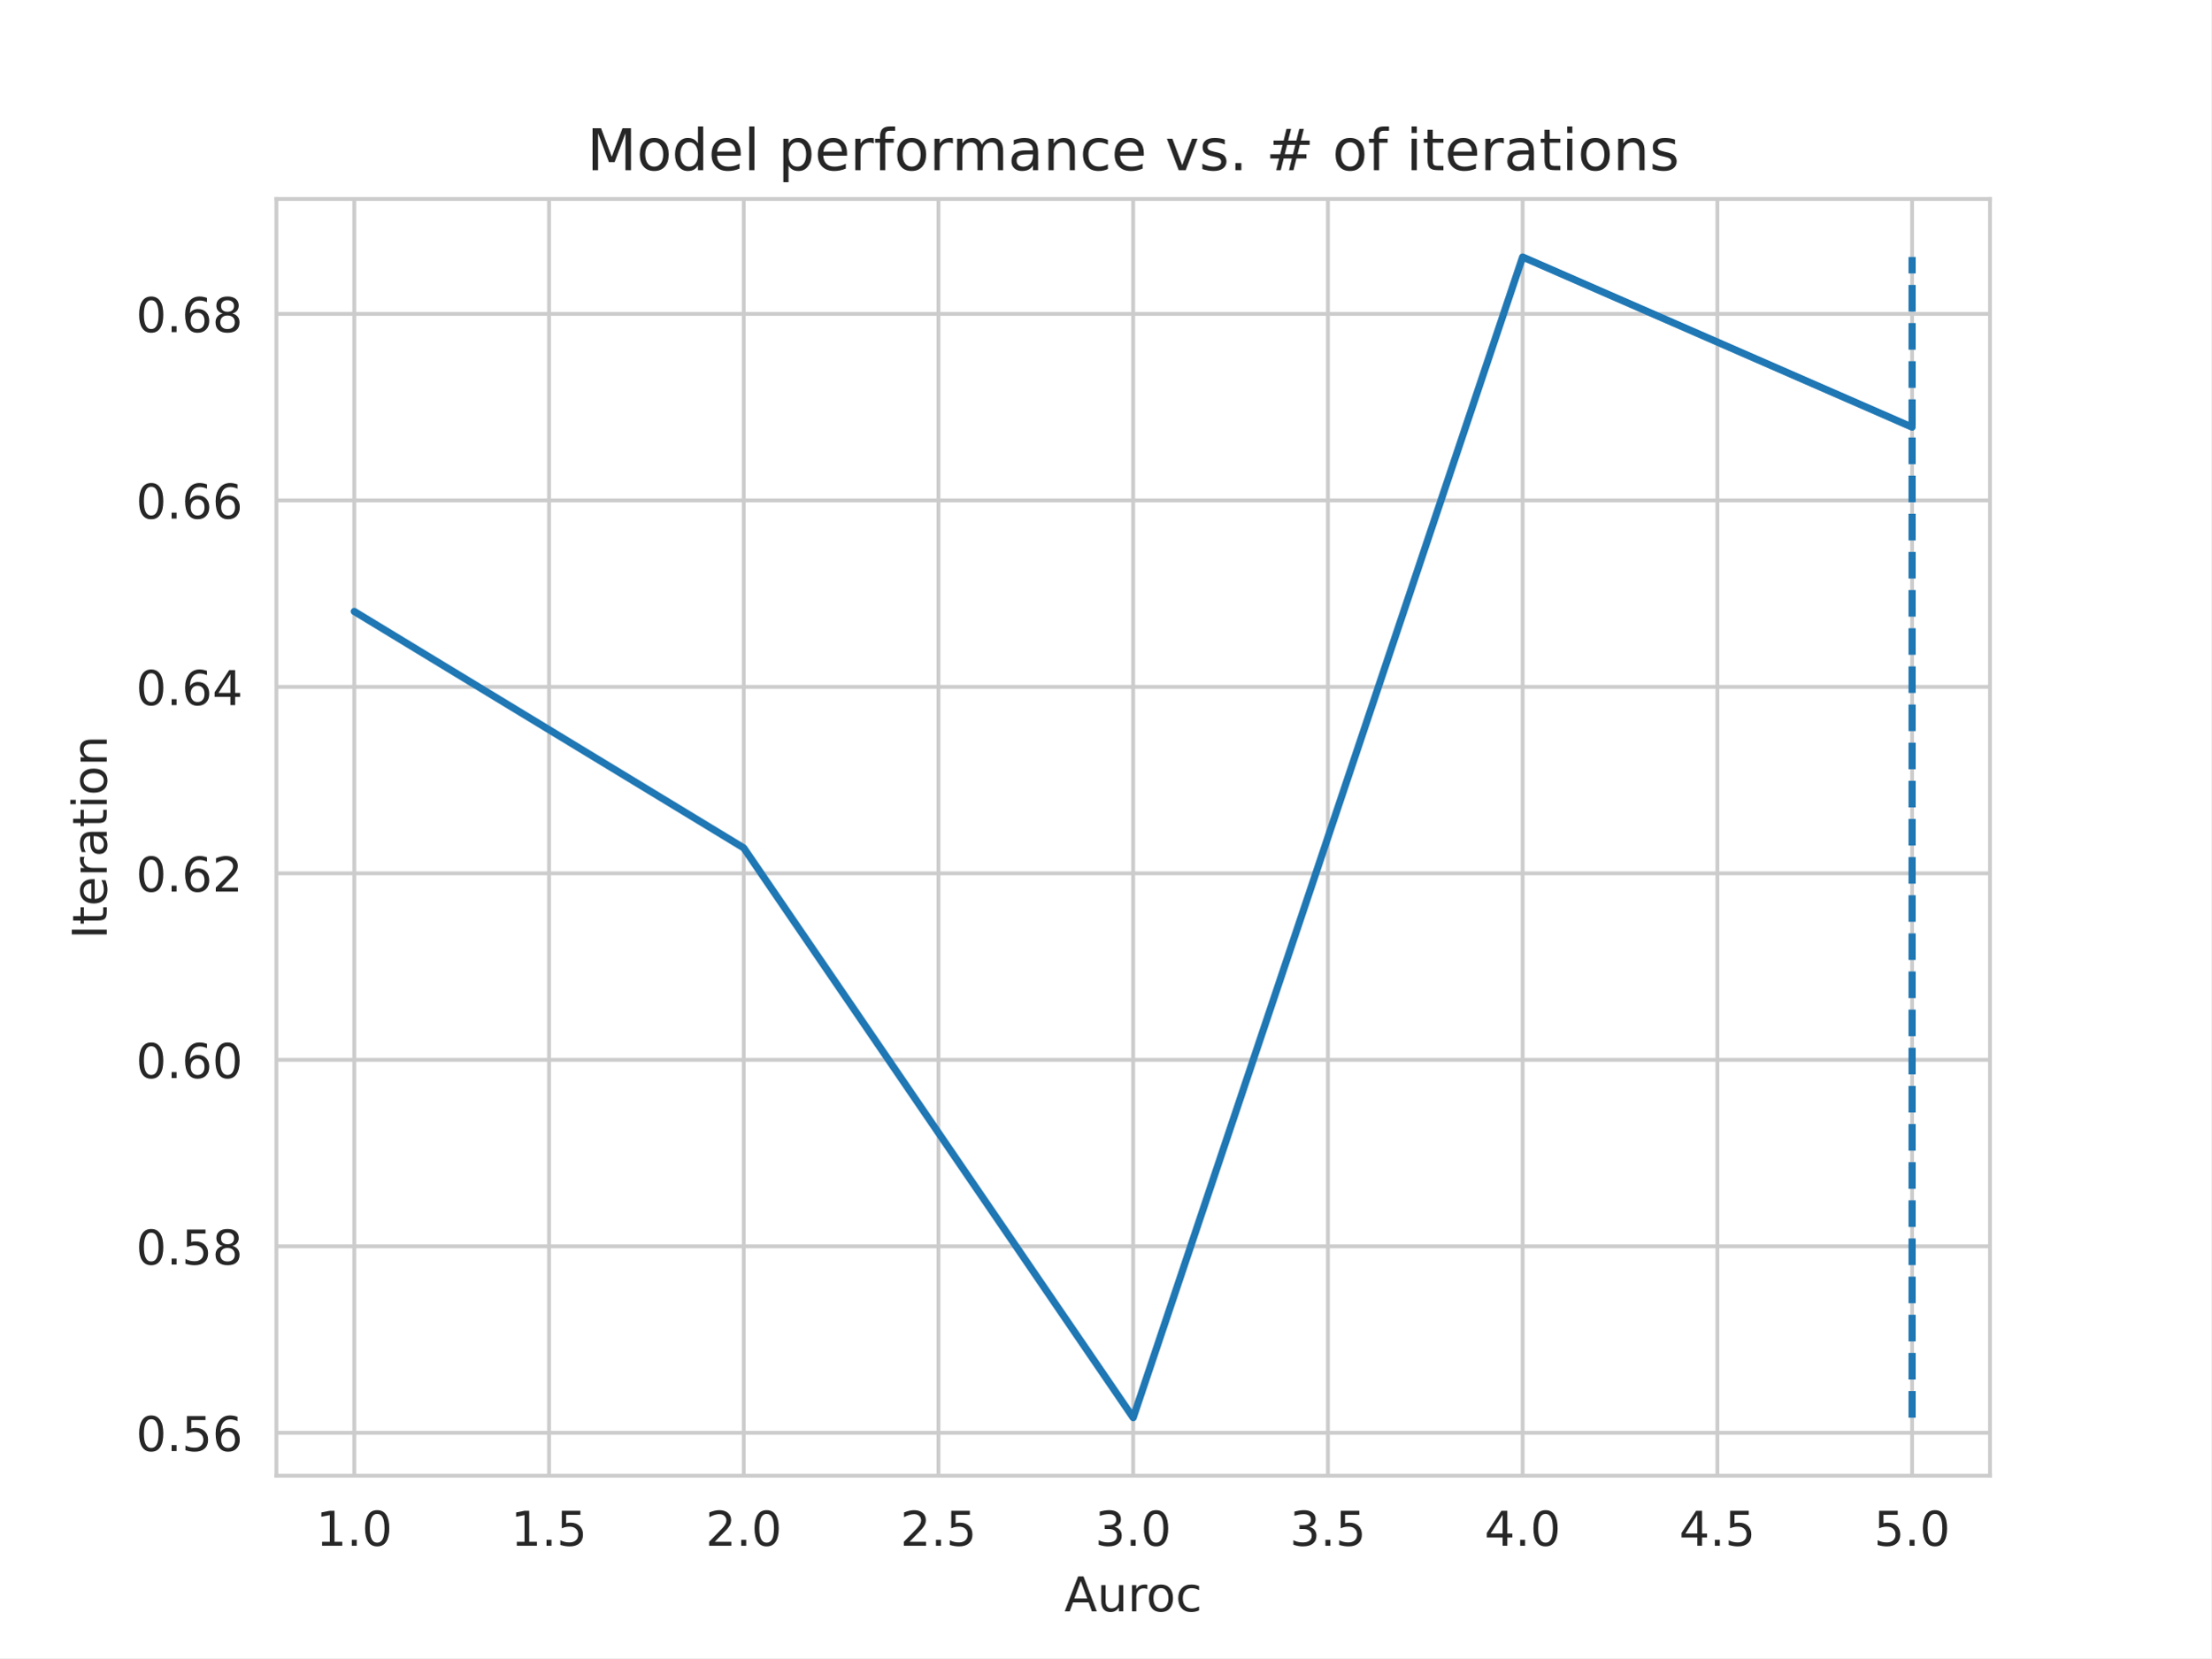
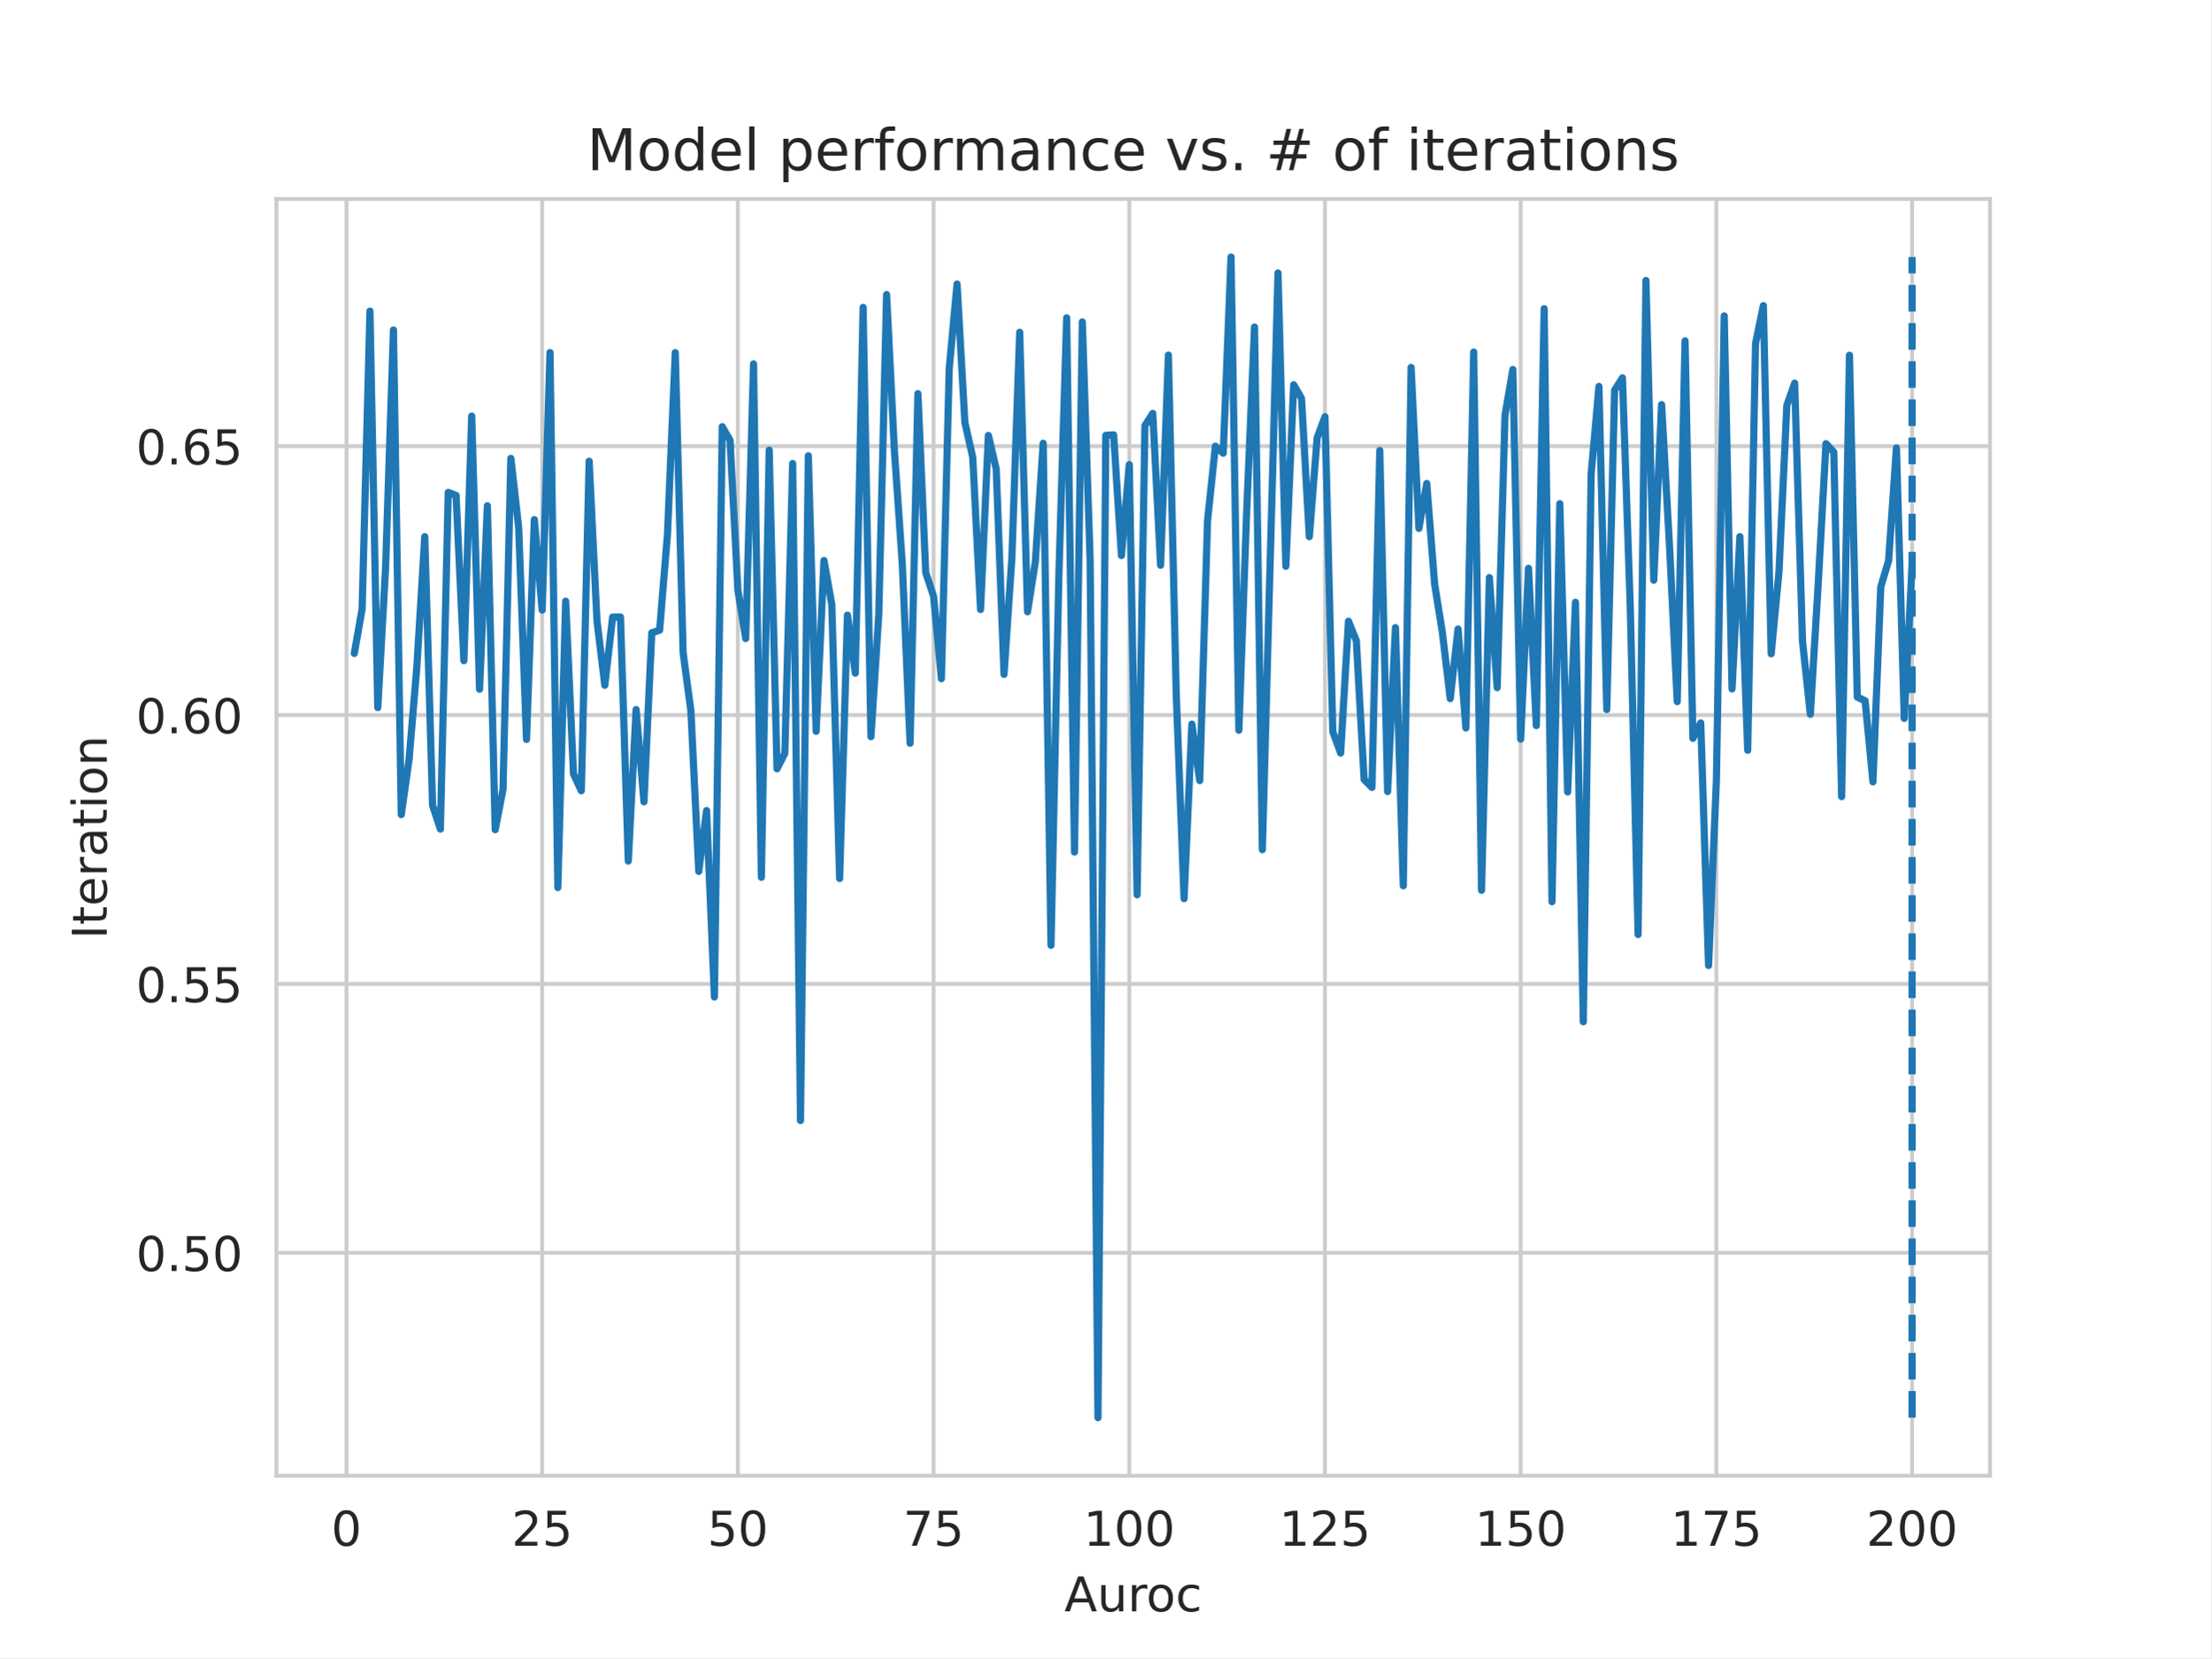
<svg xmlns="http://www.w3.org/2000/svg" xmlns:xlink="http://www.w3.org/1999/xlink" height="345.6pt" version="1.1" viewBox="0 0 460.8 345.6" width="460.8pt">
  <defs>
    <style type="text/css">*{stroke-linecap:butt;stroke-linejoin:round;}</style>
  </defs>
  <g id="figure_1">
    <g id="patch_1">
      <path d="M 0 345.6  L 460.8 345.6  L 460.8 0  L 0 0  z " style="fill:#ffffff;" />
    </g>
    <g id="axes_1">
      <g id="patch_2">
        <path d="M 57.6 307.584  L 414.72 307.584  L 414.72 41.472  L 57.6 41.472  z " style="fill:#ffffff;" />
      </g>
      <g id="matplotlib.axis_1">
        <g id="xtick_1">
          <g id="line2d_1">
-             <path clip-path="url(#pd27816a9ac)" d="M 73.833 307.584  L 73.833 41.472  " style="fill:none;stroke:#cccccc;stroke-linecap:round;stroke-width:0.8;" />
+             <path clip-path="url(#paff3c716be)" d="M 72.201 307.584  L 72.201 41.472  " style="fill:none;stroke:#cccccc;stroke-linecap:round;stroke-width:0.8;" />
          </g>
          <g id="text_1">
-             <g style="fill:#262626;" transform="translate(65.88116 322.1824)scale(0.1 -0.1)">
-               <defs>
-                 <path d="M 794 531  L 1825 531  L 1825 4091  L 703 3866  L 703 4441  L 1819 4666  L 2450 4666  L 2450 531  L 3481 531  L 3481 0  L 794 0  L 794 531  z " id="DejaVuSans-31" transform="scale(0.015625)" />
-                 <path d="M 684 794  L 1344 794  L 1344 0  L 684 0  L 684 794  z " id="DejaVuSans-2e" transform="scale(0.015625)" />
+             <g style="fill:#262626;" transform="translate(69.02005 322.1824)scale(0.1 -0.1)">
+               <defs>
                <path d="M 2034 4250  Q 1547 4250 1301 3770  Q 1056 3291 1056 2328  Q 1056 1369 1301 889  Q 1547 409 2034 409  Q 2525 409 2770 889  Q 3016 1369 3016 2328  Q 3016 3291 2770 3770  Q 2525 4250 2034 4250  z M 2034 4750  Q 2819 4750 3233 4129  Q 3647 3509 3647 2328  Q 3647 1150 3233 529  Q 2819 -91 2034 -91  Q 1250 -91 836 529  Q 422 1150 422 2328  Q 422 3509 836 4129  Q 1250 4750 2034 4750  z " id="DejaVuSans-30" transform="scale(0.015625)" />
              </defs>
-               <use xlink:href="#DejaVuSans-31" />
-               <use x="63.623" xlink:href="#DejaVuSans-2e" />
-               <use x="95.41" xlink:href="#DejaVuSans-30" />
+               <use xlink:href="#DejaVuSans-30" />
            </g>
          </g>
        </g>
        <g id="xtick_2">
          <g id="line2d_2">
-             <path clip-path="url(#pd27816a9ac)" d="M 114.415 307.584  L 114.415 41.472  " style="fill:none;stroke:#cccccc;stroke-linecap:round;stroke-width:0.8;" />
+             <path clip-path="url(#paff3c716be)" d="M 112.987 307.584  L 112.987 41.472  " style="fill:none;stroke:#cccccc;stroke-linecap:round;stroke-width:0.8;" />
          </g>
          <g id="text_2">
-             <g style="fill:#262626;" transform="translate(106.463 322.1824)scale(0.1 -0.1)">
-               <defs>
+             <g style="fill:#262626;" transform="translate(106.6245 322.1824)scale(0.1 -0.1)">
+               <defs>
+                 <path d="M 1228 531  L 3431 531  L 3431 0  L 469 0  L 469 531  Q 828 903 1448 1529  Q 2069 2156 2228 2338  Q 2531 2678 2651 2914  Q 2772 3150 2772 3378  Q 2772 3750 2511 3984  Q 2250 4219 1831 4219  Q 1534 4219 1204 4116  Q 875 4013 500 3803  L 500 4441  Q 881 4594 1212 4672  Q 1544 4750 1819 4750  Q 2544 4750 2975 4387  Q 3406 4025 3406 3419  Q 3406 3131 3298 2873  Q 3191 2616 2906 2266  Q 2828 2175 2409 1742  Q 1991 1309 1228 531  z " id="DejaVuSans-32" transform="scale(0.015625)" />
                <path d="M 691 4666  L 3169 4666  L 3169 4134  L 1269 4134  L 1269 2991  Q 1406 3038 1543 3061  Q 1681 3084 1819 3084  Q 2600 3084 3056 2656  Q 3513 2228 3513 1497  Q 3513 744 3044 326  Q 2575 -91 1722 -91  Q 1428 -91 1123 -41  Q 819 9 494 109  L 494 744  Q 775 591 1075 516  Q 1375 441 1709 441  Q 2250 441 2565 725  Q 2881 1009 2881 1497  Q 2881 1984 2565 2268  Q 2250 2553 1709 2553  Q 1456 2553 1204 2497  Q 953 2441 691 2322  L 691 4666  z " id="DejaVuSans-35" transform="scale(0.015625)" />
              </defs>
-               <use xlink:href="#DejaVuSans-31" />
-               <use x="63.623" xlink:href="#DejaVuSans-2e" />
-               <use x="95.41" xlink:href="#DejaVuSans-35" />
+               <use xlink:href="#DejaVuSans-32" />
+               <use x="63.623" xlink:href="#DejaVuSans-35" />
            </g>
          </g>
        </g>
        <g id="xtick_3">
          <g id="line2d_3">
-             <path clip-path="url(#pd27816a9ac)" d="M 154.996 307.584  L 154.996 41.472  " style="fill:none;stroke:#cccccc;stroke-linecap:round;stroke-width:0.8;" />
+             <path clip-path="url(#paff3c716be)" d="M 153.773 307.584  L 153.773 41.472  " style="fill:none;stroke:#cccccc;stroke-linecap:round;stroke-width:0.8;" />
          </g>
          <g id="text_3">
-             <g style="fill:#262626;" transform="translate(147.0448 322.1824)scale(0.1 -0.1)">
-               <defs>
-                 <path d="M 1228 531  L 3431 531  L 3431 0  L 469 0  L 469 531  Q 828 903 1448 1529  Q 2069 2156 2228 2338  Q 2531 2678 2651 2914  Q 2772 3150 2772 3378  Q 2772 3750 2511 3984  Q 2250 4219 1831 4219  Q 1534 4219 1204 4116  Q 875 4013 500 3803  L 500 4441  Q 881 4594 1212 4672  Q 1544 4750 1819 4750  Q 2544 4750 2975 4387  Q 3406 4025 3406 3419  Q 3406 3131 3298 2873  Q 3191 2616 2906 2266  Q 2828 2175 2409 1742  Q 1991 1309 1228 531  z " id="DejaVuSans-32" transform="scale(0.015625)" />
-               </defs>
-               <use xlink:href="#DejaVuSans-32" />
-               <use x="63.623" xlink:href="#DejaVuSans-2e" />
-               <use x="95.41" xlink:href="#DejaVuSans-30" />
+             <g style="fill:#262626;" transform="translate(147.4103 322.1824)scale(0.1 -0.1)">
+               <use xlink:href="#DejaVuSans-35" />
+               <use x="63.623" xlink:href="#DejaVuSans-30" />
            </g>
          </g>
        </g>
        <g id="xtick_4">
          <g id="line2d_4">
-             <path clip-path="url(#pd27816a9ac)" d="M 195.578 307.584  L 195.578 41.472  " style="fill:none;stroke:#cccccc;stroke-linecap:round;stroke-width:0.8;" />
+             <path clip-path="url(#paff3c716be)" d="M 194.559 307.584  L 194.559 41.472  " style="fill:none;stroke:#cccccc;stroke-linecap:round;stroke-width:0.8;" />
          </g>
          <g id="text_4">
-             <g style="fill:#262626;" transform="translate(187.6266 322.1824)scale(0.1 -0.1)">
-               <use xlink:href="#DejaVuSans-32" />
-               <use x="63.623" xlink:href="#DejaVuSans-2e" />
-               <use x="95.41" xlink:href="#DejaVuSans-35" />
+             <g style="fill:#262626;" transform="translate(188.196 322.1824)scale(0.1 -0.1)">
+               <defs>
+                 <path d="M 525 4666  L 3525 4666  L 3525 4397  L 1831 0  L 1172 0  L 2766 4134  L 525 4134  L 525 4666  z " id="DejaVuSans-37" transform="scale(0.015625)" />
+               </defs>
+               <use xlink:href="#DejaVuSans-37" />
+               <use x="63.623" xlink:href="#DejaVuSans-35" />
            </g>
          </g>
        </g>
        <g id="xtick_5">
          <g id="line2d_5">
-             <path clip-path="url(#pd27816a9ac)" d="M 236.16 307.584  L 236.16 41.472  " style="fill:none;stroke:#cccccc;stroke-linecap:round;stroke-width:0.8;" />
+             <path clip-path="url(#paff3c716be)" d="M 235.344 307.584  L 235.344 41.472  " style="fill:none;stroke:#cccccc;stroke-linecap:round;stroke-width:0.8;" />
          </g>
          <g id="text_5">
-             <g style="fill:#262626;" transform="translate(228.2084 322.1824)scale(0.1 -0.1)">
-               <defs>
-                 <path d="M 2597 2516  Q 3050 2419 3304 2112  Q 3559 1806 3559 1356  Q 3559 666 3084 287  Q 2609 -91 1734 -91  Q 1441 -91 1130 -33  Q 819 25 488 141  L 488 750  Q 750 597 1062 519  Q 1375 441 1716 441  Q 2309 441 2620 675  Q 2931 909 2931 1356  Q 2931 1769 2642 2001  Q 2353 2234 1838 2234  L 1294 2234  L 1294 2753  L 1863 2753  Q 2328 2753 2575 2939  Q 2822 3125 2822 3475  Q 2822 3834 2567 4026  Q 2313 4219 1838 4219  Q 1578 4219 1281 4162  Q 984 4106 628 3988  L 628 4550  Q 988 4650 1302 4700  Q 1616 4750 1894 4750  Q 2613 4750 3031 4423  Q 3450 4097 3450 3541  Q 3450 3153 3228 2886  Q 3006 2619 2597 2516  z " id="DejaVuSans-33" transform="scale(0.015625)" />
-               </defs>
-               <use xlink:href="#DejaVuSans-33" />
-               <use x="63.623" xlink:href="#DejaVuSans-2e" />
-               <use x="95.41" xlink:href="#DejaVuSans-30" />
+             <g style="fill:#262626;" transform="translate(225.8005 322.1824)scale(0.1 -0.1)">
+               <defs>
+                 <path d="M 794 531  L 1825 531  L 1825 4091  L 703 3866  L 703 4441  L 1819 4666  L 2450 4666  L 2450 531  L 3481 531  L 3481 0  L 794 0  L 794 531  z " id="DejaVuSans-31" transform="scale(0.015625)" />
+               </defs>
+               <use xlink:href="#DejaVuSans-31" />
+               <use x="63.623" xlink:href="#DejaVuSans-30" />
+               <use x="127.246" xlink:href="#DejaVuSans-30" />
            </g>
          </g>
        </g>
        <g id="xtick_6">
          <g id="line2d_6">
-             <path clip-path="url(#pd27816a9ac)" d="M 276.742 307.584  L 276.742 41.472  " style="fill:none;stroke:#cccccc;stroke-linecap:round;stroke-width:0.8;" />
+             <path clip-path="url(#paff3c716be)" d="M 276.13 307.584  L 276.13 41.472  " style="fill:none;stroke:#cccccc;stroke-linecap:round;stroke-width:0.8;" />
          </g>
          <g id="text_6">
-             <g style="fill:#262626;" transform="translate(268.7903 322.1824)scale(0.1 -0.1)">
-               <use xlink:href="#DejaVuSans-33" />
-               <use x="63.623" xlink:href="#DejaVuSans-2e" />
-               <use x="95.41" xlink:href="#DejaVuSans-35" />
+             <g style="fill:#262626;" transform="translate(266.5863 322.1824)scale(0.1 -0.1)">
+               <use xlink:href="#DejaVuSans-31" />
+               <use x="63.623" xlink:href="#DejaVuSans-32" />
+               <use x="127.246" xlink:href="#DejaVuSans-35" />
            </g>
          </g>
        </g>
        <g id="xtick_7">
          <g id="line2d_7">
-             <path clip-path="url(#pd27816a9ac)" d="M 317.324 307.584  L 317.324 41.472  " style="fill:none;stroke:#cccccc;stroke-linecap:round;stroke-width:0.8;" />
+             <path clip-path="url(#paff3c716be)" d="M 316.916 307.584  L 316.916 41.472  " style="fill:none;stroke:#cccccc;stroke-linecap:round;stroke-width:0.8;" />
          </g>
          <g id="text_7">
-             <g style="fill:#262626;" transform="translate(309.3721 322.1824)scale(0.1 -0.1)">
-               <defs>
-                 <path d="M 2419 4116  L 825 1625  L 2419 1625  L 2419 4116  z M 2253 4666  L 3047 4666  L 3047 1625  L 3713 1625  L 3713 1100  L 3047 1100  L 3047 0  L 2419 0  L 2419 1100  L 313 1100  L 313 1709  L 2253 4666  z " id="DejaVuSans-34" transform="scale(0.015625)" />
-               </defs>
-               <use xlink:href="#DejaVuSans-34" />
-               <use x="63.623" xlink:href="#DejaVuSans-2e" />
-               <use x="95.41" xlink:href="#DejaVuSans-30" />
+             <g style="fill:#262626;" transform="translate(307.372 322.1824)scale(0.1 -0.1)">
+               <use xlink:href="#DejaVuSans-31" />
+               <use x="63.623" xlink:href="#DejaVuSans-35" />
+               <use x="127.246" xlink:href="#DejaVuSans-30" />
            </g>
          </g>
        </g>
        <g id="xtick_8">
          <g id="line2d_8">
-             <path clip-path="url(#pd27816a9ac)" d="M 357.905 307.584  L 357.905 41.472  " style="fill:none;stroke:#cccccc;stroke-linecap:round;stroke-width:0.8;" />
+             <path clip-path="url(#paff3c716be)" d="M 357.702 307.584  L 357.702 41.472  " style="fill:none;stroke:#cccccc;stroke-linecap:round;stroke-width:0.8;" />
          </g>
          <g id="text_8">
-             <g style="fill:#262626;" transform="translate(349.9539 322.1824)scale(0.1 -0.1)">
-               <use xlink:href="#DejaVuSans-34" />
-               <use x="63.623" xlink:href="#DejaVuSans-2e" />
-               <use x="95.41" xlink:href="#DejaVuSans-35" />
+             <g style="fill:#262626;" transform="translate(348.1578 322.1824)scale(0.1 -0.1)">
+               <use xlink:href="#DejaVuSans-31" />
+               <use x="63.623" xlink:href="#DejaVuSans-37" />
+               <use x="127.246" xlink:href="#DejaVuSans-35" />
            </g>
          </g>
        </g>
        <g id="xtick_9">
          <g id="line2d_9">
-             <path clip-path="url(#pd27816a9ac)" d="M 398.487 307.584  L 398.487 41.472  " style="fill:none;stroke:#cccccc;stroke-linecap:round;stroke-width:0.8;" />
+             <path clip-path="url(#paff3c716be)" d="M 398.487 307.584  L 398.487 41.472  " style="fill:none;stroke:#cccccc;stroke-linecap:round;stroke-width:0.8;" />
          </g>
          <g id="text_9">
-             <g style="fill:#262626;" transform="translate(390.5357 322.1824)scale(0.1 -0.1)">
-               <use xlink:href="#DejaVuSans-35" />
-               <use x="63.623" xlink:href="#DejaVuSans-2e" />
-               <use x="95.41" xlink:href="#DejaVuSans-30" />
+             <g style="fill:#262626;" transform="translate(388.9435 322.1824)scale(0.1 -0.1)">
+               <use xlink:href="#DejaVuSans-32" />
+               <use x="63.623" xlink:href="#DejaVuSans-30" />
+               <use x="127.246" xlink:href="#DejaVuSans-30" />
            </g>
          </g>
        </g>
        <g id="text_10">
          <g style="fill:#262626;" transform="translate(221.8194 335.8606)scale(0.1 -0.1)">
            <defs>
              <path d="M 2188 4044  L 1331 1722  L 3047 1722  L 2188 4044  z M 1831 4666  L 2547 4666  L 4325 0  L 3669 0  L 3244 1197  L 1141 1197  L 716 0  L 50 0  L 1831 4666  z " id="DejaVuSans-41" transform="scale(0.015625)" />
              <path d="M 544 1381  L 544 3500  L 1119 3500  L 1119 1403  Q 1119 906 1312 657  Q 1506 409 1894 409  Q 2359 409 2629 706  Q 2900 1003 2900 1516  L 2900 3500  L 3475 3500  L 3475 0  L 2900 0  L 2900 538  Q 2691 219 2414 64  Q 2138 -91 1772 -91  Q 1169 -91 856 284  Q 544 659 544 1381  z M 1991 3584  L 1991 3584  z " id="DejaVuSans-75" transform="scale(0.015625)" />
              <path d="M 2631 2963  Q 2534 3019 2420 3045  Q 2306 3072 2169 3072  Q 1681 3072 1420 2755  Q 1159 2438 1159 1844  L 1159 0  L 581 0  L 581 3500  L 1159 3500  L 1159 2956  Q 1341 3275 1631 3429  Q 1922 3584 2338 3584  Q 2397 3584 2469 3576  Q 2541 3569 2628 3553  L 2631 2963  z " id="DejaVuSans-72" transform="scale(0.015625)" />
              <path d="M 1959 3097  Q 1497 3097 1228 2736  Q 959 2375 959 1747  Q 959 1119 1226 758  Q 1494 397 1959 397  Q 2419 397 2687 759  Q 2956 1122 2956 1747  Q 2956 2369 2687 2733  Q 2419 3097 1959 3097  z M 1959 3584  Q 2709 3584 3137 3096  Q 3566 2609 3566 1747  Q 3566 888 3137 398  Q 2709 -91 1959 -91  Q 1206 -91 779 398  Q 353 888 353 1747  Q 353 2609 779 3096  Q 1206 3584 1959 3584  z " id="DejaVuSans-6f" transform="scale(0.015625)" />
              <path d="M 3122 3366  L 3122 2828  Q 2878 2963 2633 3030  Q 2388 3097 2138 3097  Q 1578 3097 1268 2742  Q 959 2388 959 1747  Q 959 1106 1268 751  Q 1578 397 2138 397  Q 2388 397 2633 464  Q 2878 531 3122 666  L 3122 134  Q 2881 22 2623 -34  Q 2366 -91 2075 -91  Q 1284 -91 818 406  Q 353 903 353 1747  Q 353 2603 823 3093  Q 1294 3584 2113 3584  Q 2378 3584 2631 3529  Q 2884 3475 3122 3366  z " id="DejaVuSans-63" transform="scale(0.015625)" />
            </defs>
            <use xlink:href="#DejaVuSans-41" />
            <use x="68.408" xlink:href="#DejaVuSans-75" />
            <use x="131.787" xlink:href="#DejaVuSans-72" />
            <use x="170.65" xlink:href="#DejaVuSans-6f" />
            <use x="231.832" xlink:href="#DejaVuSans-63" />
          </g>
        </g>
      </g>
      <g id="matplotlib.axis_2">
        <g id="ytick_1">
          <g id="line2d_10">
-             <path clip-path="url(#pd27816a9ac)" d="M 57.6 298.645  L 414.72 298.645  " style="fill:none;stroke:#cccccc;stroke-linecap:round;stroke-width:0.8;" />
+             <path clip-path="url(#paff3c716be)" d="M 57.6 261.129  L 414.72 261.129  " style="fill:none;stroke:#cccccc;stroke-linecap:round;stroke-width:0.8;" />
          </g>
          <g id="text_11">
-             <g style="fill:#262626;" transform="translate(28.33438 302.444)scale(0.1 -0.1)">
-               <defs>
-                 <path d="M 2113 2584  Q 1688 2584 1439 2293  Q 1191 2003 1191 1497  Q 1191 994 1439 701  Q 1688 409 2113 409  Q 2538 409 2786 701  Q 3034 994 3034 1497  Q 3034 2003 2786 2293  Q 2538 2584 2113 2584  z M 3366 4563  L 3366 3988  Q 3128 4100 2886 4159  Q 2644 4219 2406 4219  Q 1781 4219 1451 3797  Q 1122 3375 1075 2522  Q 1259 2794 1537 2939  Q 1816 3084 2150 3084  Q 2853 3084 3261 2657  Q 3669 2231 3669 1497  Q 3669 778 3244 343  Q 2819 -91 2113 -91  Q 1303 -91 875 529  Q 447 1150 447 2328  Q 447 3434 972 4092  Q 1497 4750 2381 4750  Q 2619 4750 2861 4703  Q 3103 4656 3366 4563  z " id="DejaVuSans-36" transform="scale(0.015625)" />
+             <g style="fill:#262626;" transform="translate(28.33438 264.9283)scale(0.1 -0.1)">
+               <defs>
+                 <path d="M 684 794  L 1344 794  L 1344 0  L 684 0  L 684 794  z " id="DejaVuSans-2e" transform="scale(0.015625)" />
              </defs>
              <use xlink:href="#DejaVuSans-30" />
              <use x="63.623" xlink:href="#DejaVuSans-2e" />
              <use x="95.41" xlink:href="#DejaVuSans-35" />
-               <use x="159.033" xlink:href="#DejaVuSans-36" />
+               <use x="159.033" xlink:href="#DejaVuSans-30" />
            </g>
          </g>
        </g>
        <g id="ytick_2">
          <g id="line2d_11">
-             <path clip-path="url(#pd27816a9ac)" d="M 57.6 259.774  L 414.72 259.774  " style="fill:none;stroke:#cccccc;stroke-linecap:round;stroke-width:0.8;" />
+             <path clip-path="url(#paff3c716be)" d="M 57.6 205.083  L 414.72 205.083  " style="fill:none;stroke:#cccccc;stroke-linecap:round;stroke-width:0.8;" />
          </g>
          <g id="text_12">
-             <g style="fill:#262626;" transform="translate(28.33438 263.5733)scale(0.1 -0.1)">
-               <defs>
-                 <path d="M 2034 2216  Q 1584 2216 1326 1975  Q 1069 1734 1069 1313  Q 1069 891 1326 650  Q 1584 409 2034 409  Q 2484 409 2743 651  Q 3003 894 3003 1313  Q 3003 1734 2745 1975  Q 2488 2216 2034 2216  z M 1403 2484  Q 997 2584 770 2862  Q 544 3141 544 3541  Q 544 4100 942 4425  Q 1341 4750 2034 4750  Q 2731 4750 3128 4425  Q 3525 4100 3525 3541  Q 3525 3141 3298 2862  Q 3072 2584 2669 2484  Q 3125 2378 3379 2068  Q 3634 1759 3634 1313  Q 3634 634 3220 271  Q 2806 -91 2034 -91  Q 1263 -91 848 271  Q 434 634 434 1313  Q 434 1759 690 2068  Q 947 2378 1403 2484  z M 1172 3481  Q 1172 3119 1398 2916  Q 1625 2713 2034 2713  Q 2441 2713 2670 2916  Q 2900 3119 2900 3481  Q 2900 3844 2670 4047  Q 2441 4250 2034 4250  Q 1625 4250 1398 4047  Q 1172 3844 1172 3481  z " id="DejaVuSans-38" transform="scale(0.015625)" />
-               </defs>
+             <g style="fill:#262626;" transform="translate(28.33438 208.8823)scale(0.1 -0.1)">
              <use xlink:href="#DejaVuSans-30" />
              <use x="63.623" xlink:href="#DejaVuSans-2e" />
              <use x="95.41" xlink:href="#DejaVuSans-35" />
-               <use x="159.033" xlink:href="#DejaVuSans-38" />
+               <use x="159.033" xlink:href="#DejaVuSans-35" />
            </g>
          </g>
        </g>
        <g id="ytick_3">
          <g id="line2d_12">
-             <path clip-path="url(#pd27816a9ac)" d="M 57.6 220.903  L 414.72 220.903  " style="fill:none;stroke:#cccccc;stroke-linecap:round;stroke-width:0.8;" />
+             <path clip-path="url(#paff3c716be)" d="M 57.6 149.037  L 414.72 149.037  " style="fill:none;stroke:#cccccc;stroke-linecap:round;stroke-width:0.8;" />
          </g>
          <g id="text_13">
-             <g style="fill:#262626;" transform="translate(28.33438 224.7027)scale(0.1 -0.1)">
+             <g style="fill:#262626;" transform="translate(28.33438 152.8363)scale(0.1 -0.1)">
+               <defs>
+                 <path d="M 2113 2584  Q 1688 2584 1439 2293  Q 1191 2003 1191 1497  Q 1191 994 1439 701  Q 1688 409 2113 409  Q 2538 409 2786 701  Q 3034 994 3034 1497  Q 3034 2003 2786 2293  Q 2538 2584 2113 2584  z M 3366 4563  L 3366 3988  Q 3128 4100 2886 4159  Q 2644 4219 2406 4219  Q 1781 4219 1451 3797  Q 1122 3375 1075 2522  Q 1259 2794 1537 2939  Q 1816 3084 2150 3084  Q 2853 3084 3261 2657  Q 3669 2231 3669 1497  Q 3669 778 3244 343  Q 2819 -91 2113 -91  Q 1303 -91 875 529  Q 447 1150 447 2328  Q 447 3434 972 4092  Q 1497 4750 2381 4750  Q 2619 4750 2861 4703  Q 3103 4656 3366 4563  z " id="DejaVuSans-36" transform="scale(0.015625)" />
+               </defs>
              <use xlink:href="#DejaVuSans-30" />
              <use x="63.623" xlink:href="#DejaVuSans-2e" />
              <use x="95.41" xlink:href="#DejaVuSans-36" />
              <use x="159.033" xlink:href="#DejaVuSans-30" />
            </g>
          </g>
        </g>
        <g id="ytick_4">
          <g id="line2d_13">
-             <path clip-path="url(#pd27816a9ac)" d="M 57.6 182.033  L 414.72 182.033  " style="fill:none;stroke:#cccccc;stroke-linecap:round;stroke-width:0.8;" />
+             <path clip-path="url(#paff3c716be)" d="M 57.6 92.991  L 414.72 92.991  " style="fill:none;stroke:#cccccc;stroke-linecap:round;stroke-width:0.8;" />
          </g>
          <g id="text_14">
-             <g style="fill:#262626;" transform="translate(28.33438 185.832)scale(0.1 -0.1)">
+             <g style="fill:#262626;" transform="translate(28.33438 96.79027)scale(0.1 -0.1)">
              <use xlink:href="#DejaVuSans-30" />
              <use x="63.623" xlink:href="#DejaVuSans-2e" />
              <use x="95.41" xlink:href="#DejaVuSans-36" />
-               <use x="159.033" xlink:href="#DejaVuSans-32" />
-             </g>
-           </g>
-         </g>
-         <g id="ytick_5">
-           <g id="line2d_14">
-             <path clip-path="url(#pd27816a9ac)" d="M 57.6 143.162  L 414.72 143.162  " style="fill:none;stroke:#cccccc;stroke-linecap:round;stroke-width:0.8;" />
-           </g>
-           <g id="text_15">
-             <g style="fill:#262626;" transform="translate(28.33438 146.9614)scale(0.1 -0.1)">
-               <use xlink:href="#DejaVuSans-30" />
-               <use x="63.623" xlink:href="#DejaVuSans-2e" />
-               <use x="95.41" xlink:href="#DejaVuSans-36" />
-               <use x="159.033" xlink:href="#DejaVuSans-34" />
-             </g>
-           </g>
-         </g>
-         <g id="ytick_6">
-           <g id="line2d_15">
-             <path clip-path="url(#pd27816a9ac)" d="M 57.6 104.292  L 414.72 104.292  " style="fill:none;stroke:#cccccc;stroke-linecap:round;stroke-width:0.8;" />
-           </g>
-           <g id="text_16">
-             <g style="fill:#262626;" transform="translate(28.33438 108.0907)scale(0.1 -0.1)">
-               <use xlink:href="#DejaVuSans-30" />
-               <use x="63.623" xlink:href="#DejaVuSans-2e" />
-               <use x="95.41" xlink:href="#DejaVuSans-36" />
-               <use x="159.033" xlink:href="#DejaVuSans-36" />
-             </g>
-           </g>
-         </g>
-         <g id="ytick_7">
-           <g id="line2d_16">
-             <path clip-path="url(#pd27816a9ac)" d="M 57.6 65.421  L 414.72 65.421  " style="fill:none;stroke:#cccccc;stroke-linecap:round;stroke-width:0.8;" />
-           </g>
-           <g id="text_17">
-             <g style="fill:#262626;" transform="translate(28.33438 69.22007)scale(0.1 -0.1)">
-               <use xlink:href="#DejaVuSans-30" />
-               <use x="63.623" xlink:href="#DejaVuSans-2e" />
-               <use x="95.41" xlink:href="#DejaVuSans-36" />
-               <use x="159.033" xlink:href="#DejaVuSans-38" />
-             </g>
-           </g>
-         </g>
-         <g id="text_18">
+               <use x="159.033" xlink:href="#DejaVuSans-35" />
+             </g>
+           </g>
+         </g>
+         <g id="text_15">
          <g style="fill:#262626;" transform="translate(22.25469 195.7366)rotate(-90)scale(0.1 -0.1)">
            <defs>
              <path d="M 628 4666  L 1259 4666  L 1259 0  L 628 0  L 628 4666  z " id="DejaVuSans-49" transform="scale(0.015625)" />
              <path d="M 1172 4494  L 1172 3500  L 2356 3500  L 2356 3053  L 1172 3053  L 1172 1153  Q 1172 725 1289 603  Q 1406 481 1766 481  L 2356 481  L 2356 0  L 1766 0  Q 1100 0 847 248  Q 594 497 594 1153  L 594 3053  L 172 3053  L 172 3500  L 594 3500  L 594 4494  L 1172 4494  z " id="DejaVuSans-74" transform="scale(0.015625)" />
              <path d="M 3597 1894  L 3597 1613  L 953 1613  Q 991 1019 1311 708  Q 1631 397 2203 397  Q 2534 397 2845 478  Q 3156 559 3463 722  L 3463 178  Q 3153 47 2828 -22  Q 2503 -91 2169 -91  Q 1331 -91 842 396  Q 353 884 353 1716  Q 353 2575 817 3079  Q 1281 3584 2069 3584  Q 2775 3584 3186 3129  Q 3597 2675 3597 1894  z M 3022 2063  Q 3016 2534 2758 2815  Q 2500 3097 2075 3097  Q 1594 3097 1305 2825  Q 1016 2553 972 2059  L 3022 2063  z " id="DejaVuSans-65" transform="scale(0.015625)" />
              <path d="M 2194 1759  Q 1497 1759 1228 1600  Q 959 1441 959 1056  Q 959 750 1161 570  Q 1363 391 1709 391  Q 2188 391 2477 730  Q 2766 1069 2766 1631  L 2766 1759  L 2194 1759  z M 3341 1997  L 3341 0  L 2766 0  L 2766 531  Q 2569 213 2275 61  Q 1981 -91 1556 -91  Q 1019 -91 701 211  Q 384 513 384 1019  Q 384 1609 779 1909  Q 1175 2209 1959 2209  L 2766 2209  L 2766 2266  Q 2766 2663 2505 2880  Q 2244 3097 1772 3097  Q 1472 3097 1187 3025  Q 903 2953 641 2809  L 641 3341  Q 956 3463 1253 3523  Q 1550 3584 1831 3584  Q 2591 3584 2966 3190  Q 3341 2797 3341 1997  z " id="DejaVuSans-61" transform="scale(0.015625)" />
              <path d="M 603 3500  L 1178 3500  L 1178 0  L 603 0  L 603 3500  z M 603 4863  L 1178 4863  L 1178 4134  L 603 4134  L 603 4863  z " id="DejaVuSans-69" transform="scale(0.015625)" />
              <path d="M 3513 2113  L 3513 0  L 2938 0  L 2938 2094  Q 2938 2591 2744 2837  Q 2550 3084 2163 3084  Q 1697 3084 1428 2787  Q 1159 2491 1159 1978  L 1159 0  L 581 0  L 581 3500  L 1159 3500  L 1159 2956  Q 1366 3272 1645 3428  Q 1925 3584 2291 3584  Q 2894 3584 3203 3211  Q 3513 2838 3513 2113  z " id="DejaVuSans-6e" transform="scale(0.015625)" />
            </defs>
            <use xlink:href="#DejaVuSans-49" />
            <use x="29.492" xlink:href="#DejaVuSans-74" />
            <use x="68.701" xlink:href="#DejaVuSans-65" />
            <use x="130.225" xlink:href="#DejaVuSans-72" />
            <use x="171.338" xlink:href="#DejaVuSans-61" />
            <use x="232.617" xlink:href="#DejaVuSans-74" />
            <use x="271.826" xlink:href="#DejaVuSans-69" />
            <use x="299.609" xlink:href="#DejaVuSans-6f" />
            <use x="360.791" xlink:href="#DejaVuSans-6e" />
          </g>
        </g>
      </g>
      <g id="LineCollection_1">
-         <path clip-path="url(#pd27816a9ac)" d="M 398.487 295.488  L 398.487 53.568  " style="fill:none;stroke:#1f77b4;stroke-dasharray:5.55,2.4;stroke-dashoffset:0;stroke-width:1.5;" />
-       </g>
-       <g id="line2d_17">
-         <path clip-path="url(#pd27816a9ac)" d="M 73.833 127.446  L 154.996 176.735  L 236.16 295.488  L 317.324 53.568  L 398.487 89.028  " style="fill:none;stroke:#1f77b4;stroke-linecap:round;stroke-width:1.5;" />
+         <path clip-path="url(#paff3c716be)" d="M 398.487 295.488  L 398.487 53.568  " style="fill:none;stroke:#1f77b4;stroke-dasharray:5.55,2.4;stroke-dashoffset:0;stroke-width:1.5;" />
+       </g>
+       <g id="line2d_14">
+         <path clip-path="url(#paff3c716be)" d="M 73.833 136.187  L 75.464 126.924  L 77.096 64.845  L 78.727 147.484  L 80.358 118.243  L 81.99 68.774  L 83.621 169.788  L 85.253 158.239  L 86.884 138.798  L 88.516 111.851  L 90.147 167.875  L 91.778 172.809  L 93.41 102.629  L 95.041 103.253  L 96.673 137.702  L 98.304 86.718  L 99.936 143.654  L 101.567 105.424  L 103.198 172.935  L 104.83 164.474  L 106.461 95.537  L 108.093 109.977  L 109.724 154.118  L 111.356 108.301  L 112.987 127.164  L 114.618 73.479  L 116.25 184.994  L 117.881 125.304  L 119.513 161.306  L 121.144 164.818  L 122.776 96.126  L 124.407 129.379  L 126.038 142.83  L 127.67 128.612  L 129.301 128.604  L 130.933 179.47  L 132.564 147.891  L 134.196 167.125  L 135.827 131.897  L 137.458 131.349  L 139.09 111.489  L 140.721 73.5  L 142.353 135.996  L 143.984 148.212  L 145.616 181.621  L 147.247 168.944  L 148.879 207.801  L 150.51 88.922  L 152.141 91.779  L 153.773 123.007  L 155.404 133.089  L 157.036 75.841  L 158.667 182.854  L 160.299 93.82  L 161.93 160.241  L 163.561 157.002  L 165.193 96.607  L 166.824 233.544  L 168.456 94.997  L 170.087 152.42  L 171.719 116.817  L 173.35 126.047  L 174.981 183.11  L 176.613 128.215  L 178.244 140.305  L 179.876 64.068  L 181.507 153.542  L 183.139 128.042  L 184.77 61.399  L 186.401 94.039  L 188.033 117.422  L 189.664 154.911  L 191.296 82.045  L 192.927 119.362  L 194.559 124.293  L 196.19 141.461  L 197.821 76.793  L 199.453 59.202  L 201.084 88.078  L 202.716 95.283  L 204.347 127.036  L 205.979 90.753  L 207.61 97.736  L 209.241 140.558  L 210.873 116.33  L 212.504 69.251  L 214.136 127.511  L 215.767 117.084  L 217.399 92.389  L 219.03 197.022  L 220.661 120.265  L 222.293 66.245  L 223.924 177.589  L 225.556 67.094  L 227.187 116.782  L 228.819 295.488  L 230.45 90.737  L 232.081 90.621  L 233.713 115.791  L 235.344 96.839  L 236.976 186.496  L 238.607 88.712  L 240.239 86.156  L 241.87 117.81  L 243.501 74.01  L 245.133 144.676  L 246.764 187.309  L 248.396 150.931  L 250.027 162.692  L 251.659 108.492  L 253.29 93  L 254.921 94.466  L 256.553 53.568  L 258.184 152.195  L 259.816 106.498  L 261.447 68.154  L 263.079 177.091  L 266.341 56.894  L 267.973 118.025  L 269.604 80.192  L 271.236 83.039  L 272.867 111.858  L 274.499 91.254  L 276.13 86.858  L 277.761 152.502  L 279.393 156.957  L 281.024 129.481  L 282.656 133.502  L 284.287 162.467  L 285.919 164.122  L 287.55 93.892  L 289.181 164.973  L 290.813 130.812  L 292.444 184.63  L 294.076 76.577  L 295.707 110.129  L 297.339 100.769  L 298.97 121.659  L 300.601 131.866  L 302.233 145.613  L 303.864 131.095  L 305.496 151.73  L 307.127 73.376  L 308.759 185.565  L 310.39 120.39  L 312.021 143.329  L 313.653 86.523  L 315.284 77.018  L 316.916 154.044  L 318.547 118.445  L 320.179 151.239  L 321.81 64.331  L 323.441 187.948  L 325.073 104.983  L 326.704 165.065  L 328.336 125.534  L 329.967 212.976  L 331.599 98.827  L 333.23 80.543  L 334.862 147.88  L 336.493 81.34  L 338.124 78.751  L 339.756 126.501  L 341.387 194.786  L 343.019 58.463  L 344.65 120.922  L 346.282 84.331  L 347.913 113.416  L 349.544 146.244  L 351.176 71.039  L 352.807 153.885  L 354.439 150.688  L 356.07 201.234  L 357.702 162.737  L 359.333 65.844  L 360.964 143.586  L 362.596 111.844  L 364.227 156.38  L 365.859 71.615  L 367.49 63.7  L 369.122 136.26  L 370.753 119.111  L 372.384 84.495  L 374.016 79.856  L 375.647 133.631  L 377.279 148.871  L 378.91 121.906  L 380.542 92.469  L 382.173 94.246  L 383.804 166.036  L 385.436 74.037  L 387.067 145.293  L 388.699 146.059  L 390.33 162.96  L 391.962 122.327  L 393.593 116.833  L 395.224 93.371  L 396.856 149.735  L 398.487 117.86  L 398.487 117.86  " style="fill:none;stroke:#1f77b4;stroke-linecap:round;stroke-width:1.5;" />
      </g>
      <g id="patch_3">
        <path d="M 57.6 307.584  L 57.6 41.472  " style="fill:none;stroke:#cccccc;stroke-linecap:square;stroke-linejoin:miter;stroke-width:0.8;" />
      </g>
      <g id="patch_4">
        <path d="M 414.72 307.584  L 414.72 41.472  " style="fill:none;stroke:#cccccc;stroke-linecap:square;stroke-linejoin:miter;stroke-width:0.8;" />
      </g>
      <g id="patch_5">
        <path d="M 57.6 307.584  L 414.72 307.584  " style="fill:none;stroke:#cccccc;stroke-linecap:square;stroke-linejoin:miter;stroke-width:0.8;" />
      </g>
      <g id="patch_6">
        <path d="M 57.6 41.472  L 414.72 41.472  " style="fill:none;stroke:#cccccc;stroke-linecap:square;stroke-linejoin:miter;stroke-width:0.8;" />
      </g>
-       <g id="text_19">
+       <g id="text_16">
        <g style="fill:#262626;" transform="translate(122.3147 35.472)scale(0.12 -0.12)">
          <defs>
            <path d="M 628 4666  L 1569 4666  L 2759 1491  L 3956 4666  L 4897 4666  L 4897 0  L 4281 0  L 4281 4097  L 3078 897  L 2444 897  L 1241 4097  L 1241 0  L 628 0  L 628 4666  z " id="DejaVuSans-4d" transform="scale(0.015625)" />
            <path d="M 2906 2969  L 2906 4863  L 3481 4863  L 3481 0  L 2906 0  L 2906 525  Q 2725 213 2448 61  Q 2172 -91 1784 -91  Q 1150 -91 751 415  Q 353 922 353 1747  Q 353 2572 751 3078  Q 1150 3584 1784 3584  Q 2172 3584 2448 3432  Q 2725 3281 2906 2969  z M 947 1747  Q 947 1113 1208 752  Q 1469 391 1925 391  Q 2381 391 2643 752  Q 2906 1113 2906 1747  Q 2906 2381 2643 2742  Q 2381 3103 1925 3103  Q 1469 3103 1208 2742  Q 947 2381 947 1747  z " id="DejaVuSans-64" transform="scale(0.015625)" />
            <path d="M 603 4863  L 1178 4863  L 1178 0  L 603 0  L 603 4863  z " id="DejaVuSans-6c" transform="scale(0.015625)" />
            <path id="DejaVuSans-20" transform="scale(0.015625)" />
            <path d="M 1159 525  L 1159 -1331  L 581 -1331  L 581 3500  L 1159 3500  L 1159 2969  Q 1341 3281 1617 3432  Q 1894 3584 2278 3584  Q 2916 3584 3314 3078  Q 3713 2572 3713 1747  Q 3713 922 3314 415  Q 2916 -91 2278 -91  Q 1894 -91 1617 61  Q 1341 213 1159 525  z M 3116 1747  Q 3116 2381 2855 2742  Q 2594 3103 2138 3103  Q 1681 3103 1420 2742  Q 1159 2381 1159 1747  Q 1159 1113 1420 752  Q 1681 391 2138 391  Q 2594 391 2855 752  Q 3116 1113 3116 1747  z " id="DejaVuSans-70" transform="scale(0.015625)" />
            <path d="M 2375 4863  L 2375 4384  L 1825 4384  Q 1516 4384 1395 4259  Q 1275 4134 1275 3809  L 1275 3500  L 2222 3500  L 2222 3053  L 1275 3053  L 1275 0  L 697 0  L 697 3053  L 147 3053  L 147 3500  L 697 3500  L 697 3744  Q 697 4328 969 4595  Q 1241 4863 1831 4863  L 2375 4863  z " id="DejaVuSans-66" transform="scale(0.015625)" />
            <path d="M 3328 2828  Q 3544 3216 3844 3400  Q 4144 3584 4550 3584  Q 5097 3584 5394 3201  Q 5691 2819 5691 2113  L 5691 0  L 5113 0  L 5113 2094  Q 5113 2597 4934 2840  Q 4756 3084 4391 3084  Q 3944 3084 3684 2787  Q 3425 2491 3425 1978  L 3425 0  L 2847 0  L 2847 2094  Q 2847 2600 2669 2842  Q 2491 3084 2119 3084  Q 1678 3084 1418 2786  Q 1159 2488 1159 1978  L 1159 0  L 581 0  L 581 3500  L 1159 3500  L 1159 2956  Q 1356 3278 1631 3431  Q 1906 3584 2284 3584  Q 2666 3584 2933 3390  Q 3200 3197 3328 2828  z " id="DejaVuSans-6d" transform="scale(0.015625)" />
            <path d="M 191 3500  L 800 3500  L 1894 563  L 2988 3500  L 3597 3500  L 2284 0  L 1503 0  L 191 3500  z " id="DejaVuSans-76" transform="scale(0.015625)" />
            <path d="M 2834 3397  L 2834 2853  Q 2591 2978 2328 3040  Q 2066 3103 1784 3103  Q 1356 3103 1142 2972  Q 928 2841 928 2578  Q 928 2378 1081 2264  Q 1234 2150 1697 2047  L 1894 2003  Q 2506 1872 2764 1633  Q 3022 1394 3022 966  Q 3022 478 2636 193  Q 2250 -91 1575 -91  Q 1294 -91 989 -36  Q 684 19 347 128  L 347 722  Q 666 556 975 473  Q 1284 391 1588 391  Q 1994 391 2212 530  Q 2431 669 2431 922  Q 2431 1156 2273 1281  Q 2116 1406 1581 1522  L 1381 1569  Q 847 1681 609 1914  Q 372 2147 372 2553  Q 372 3047 722 3315  Q 1072 3584 1716 3584  Q 2034 3584 2315 3537  Q 2597 3491 2834 3397  z " id="DejaVuSans-73" transform="scale(0.015625)" />
            <path d="M 3272 2816  L 2363 2816  L 2100 1772  L 3016 1772  L 3272 2816  z M 2803 4594  L 2478 3297  L 3391 3297  L 3719 4594  L 4219 4594  L 3897 3297  L 4872 3297  L 4872 2816  L 3775 2816  L 3519 1772  L 4513 1772  L 4513 1294  L 3397 1294  L 3072 0  L 2572 0  L 2894 1294  L 1978 1294  L 1656 0  L 1153 0  L 1478 1294  L 494 1294  L 494 1772  L 1594 1772  L 1856 2816  L 850 2816  L 850 3297  L 1978 3297  L 2297 4594  L 2803 4594  z " id="DejaVuSans-23" transform="scale(0.015625)" />
          </defs>
          <use xlink:href="#DejaVuSans-4d" />
          <use x="86.279" xlink:href="#DejaVuSans-6f" />
          <use x="147.461" xlink:href="#DejaVuSans-64" />
          <use x="210.938" xlink:href="#DejaVuSans-65" />
          <use x="272.461" xlink:href="#DejaVuSans-6c" />
          <use x="300.244" xlink:href="#DejaVuSans-20" />
          <use x="332.031" xlink:href="#DejaVuSans-70" />
          <use x="395.508" xlink:href="#DejaVuSans-65" />
          <use x="457.031" xlink:href="#DejaVuSans-72" />
          <use x="498.145" xlink:href="#DejaVuSans-66" />
          <use x="533.35" xlink:href="#DejaVuSans-6f" />
          <use x="594.531" xlink:href="#DejaVuSans-72" />
          <use x="633.895" xlink:href="#DejaVuSans-6d" />
          <use x="731.307" xlink:href="#DejaVuSans-61" />
          <use x="792.586" xlink:href="#DejaVuSans-6e" />
          <use x="855.965" xlink:href="#DejaVuSans-63" />
          <use x="910.945" xlink:href="#DejaVuSans-65" />
          <use x="972.469" xlink:href="#DejaVuSans-20" />
          <use x="1004.256" xlink:href="#DejaVuSans-76" />
          <use x="1063.436" xlink:href="#DejaVuSans-73" />
          <use x="1115.535" xlink:href="#DejaVuSans-2e" />
          <use x="1147.322" xlink:href="#DejaVuSans-20" />
          <use x="1179.109" xlink:href="#DejaVuSans-23" />
          <use x="1262.898" xlink:href="#DejaVuSans-20" />
          <use x="1294.686" xlink:href="#DejaVuSans-6f" />
          <use x="1355.867" xlink:href="#DejaVuSans-66" />
          <use x="1391.072" xlink:href="#DejaVuSans-20" />
          <use x="1422.859" xlink:href="#DejaVuSans-69" />
          <use x="1450.643" xlink:href="#DejaVuSans-74" />
          <use x="1489.852" xlink:href="#DejaVuSans-65" />
          <use x="1551.375" xlink:href="#DejaVuSans-72" />
          <use x="1592.488" xlink:href="#DejaVuSans-61" />
          <use x="1653.768" xlink:href="#DejaVuSans-74" />
          <use x="1692.977" xlink:href="#DejaVuSans-69" />
          <use x="1720.76" xlink:href="#DejaVuSans-6f" />
          <use x="1781.941" xlink:href="#DejaVuSans-6e" />
          <use x="1845.32" xlink:href="#DejaVuSans-73" />
        </g>
      </g>
    </g>
  </g>
  <defs>
-     <clipPath id="pd27816a9ac">
+     <clipPath id="paff3c716be">
      <rect height="266.112" width="357.12" x="57.6" y="41.472" />
    </clipPath>
  </defs>
</svg>
